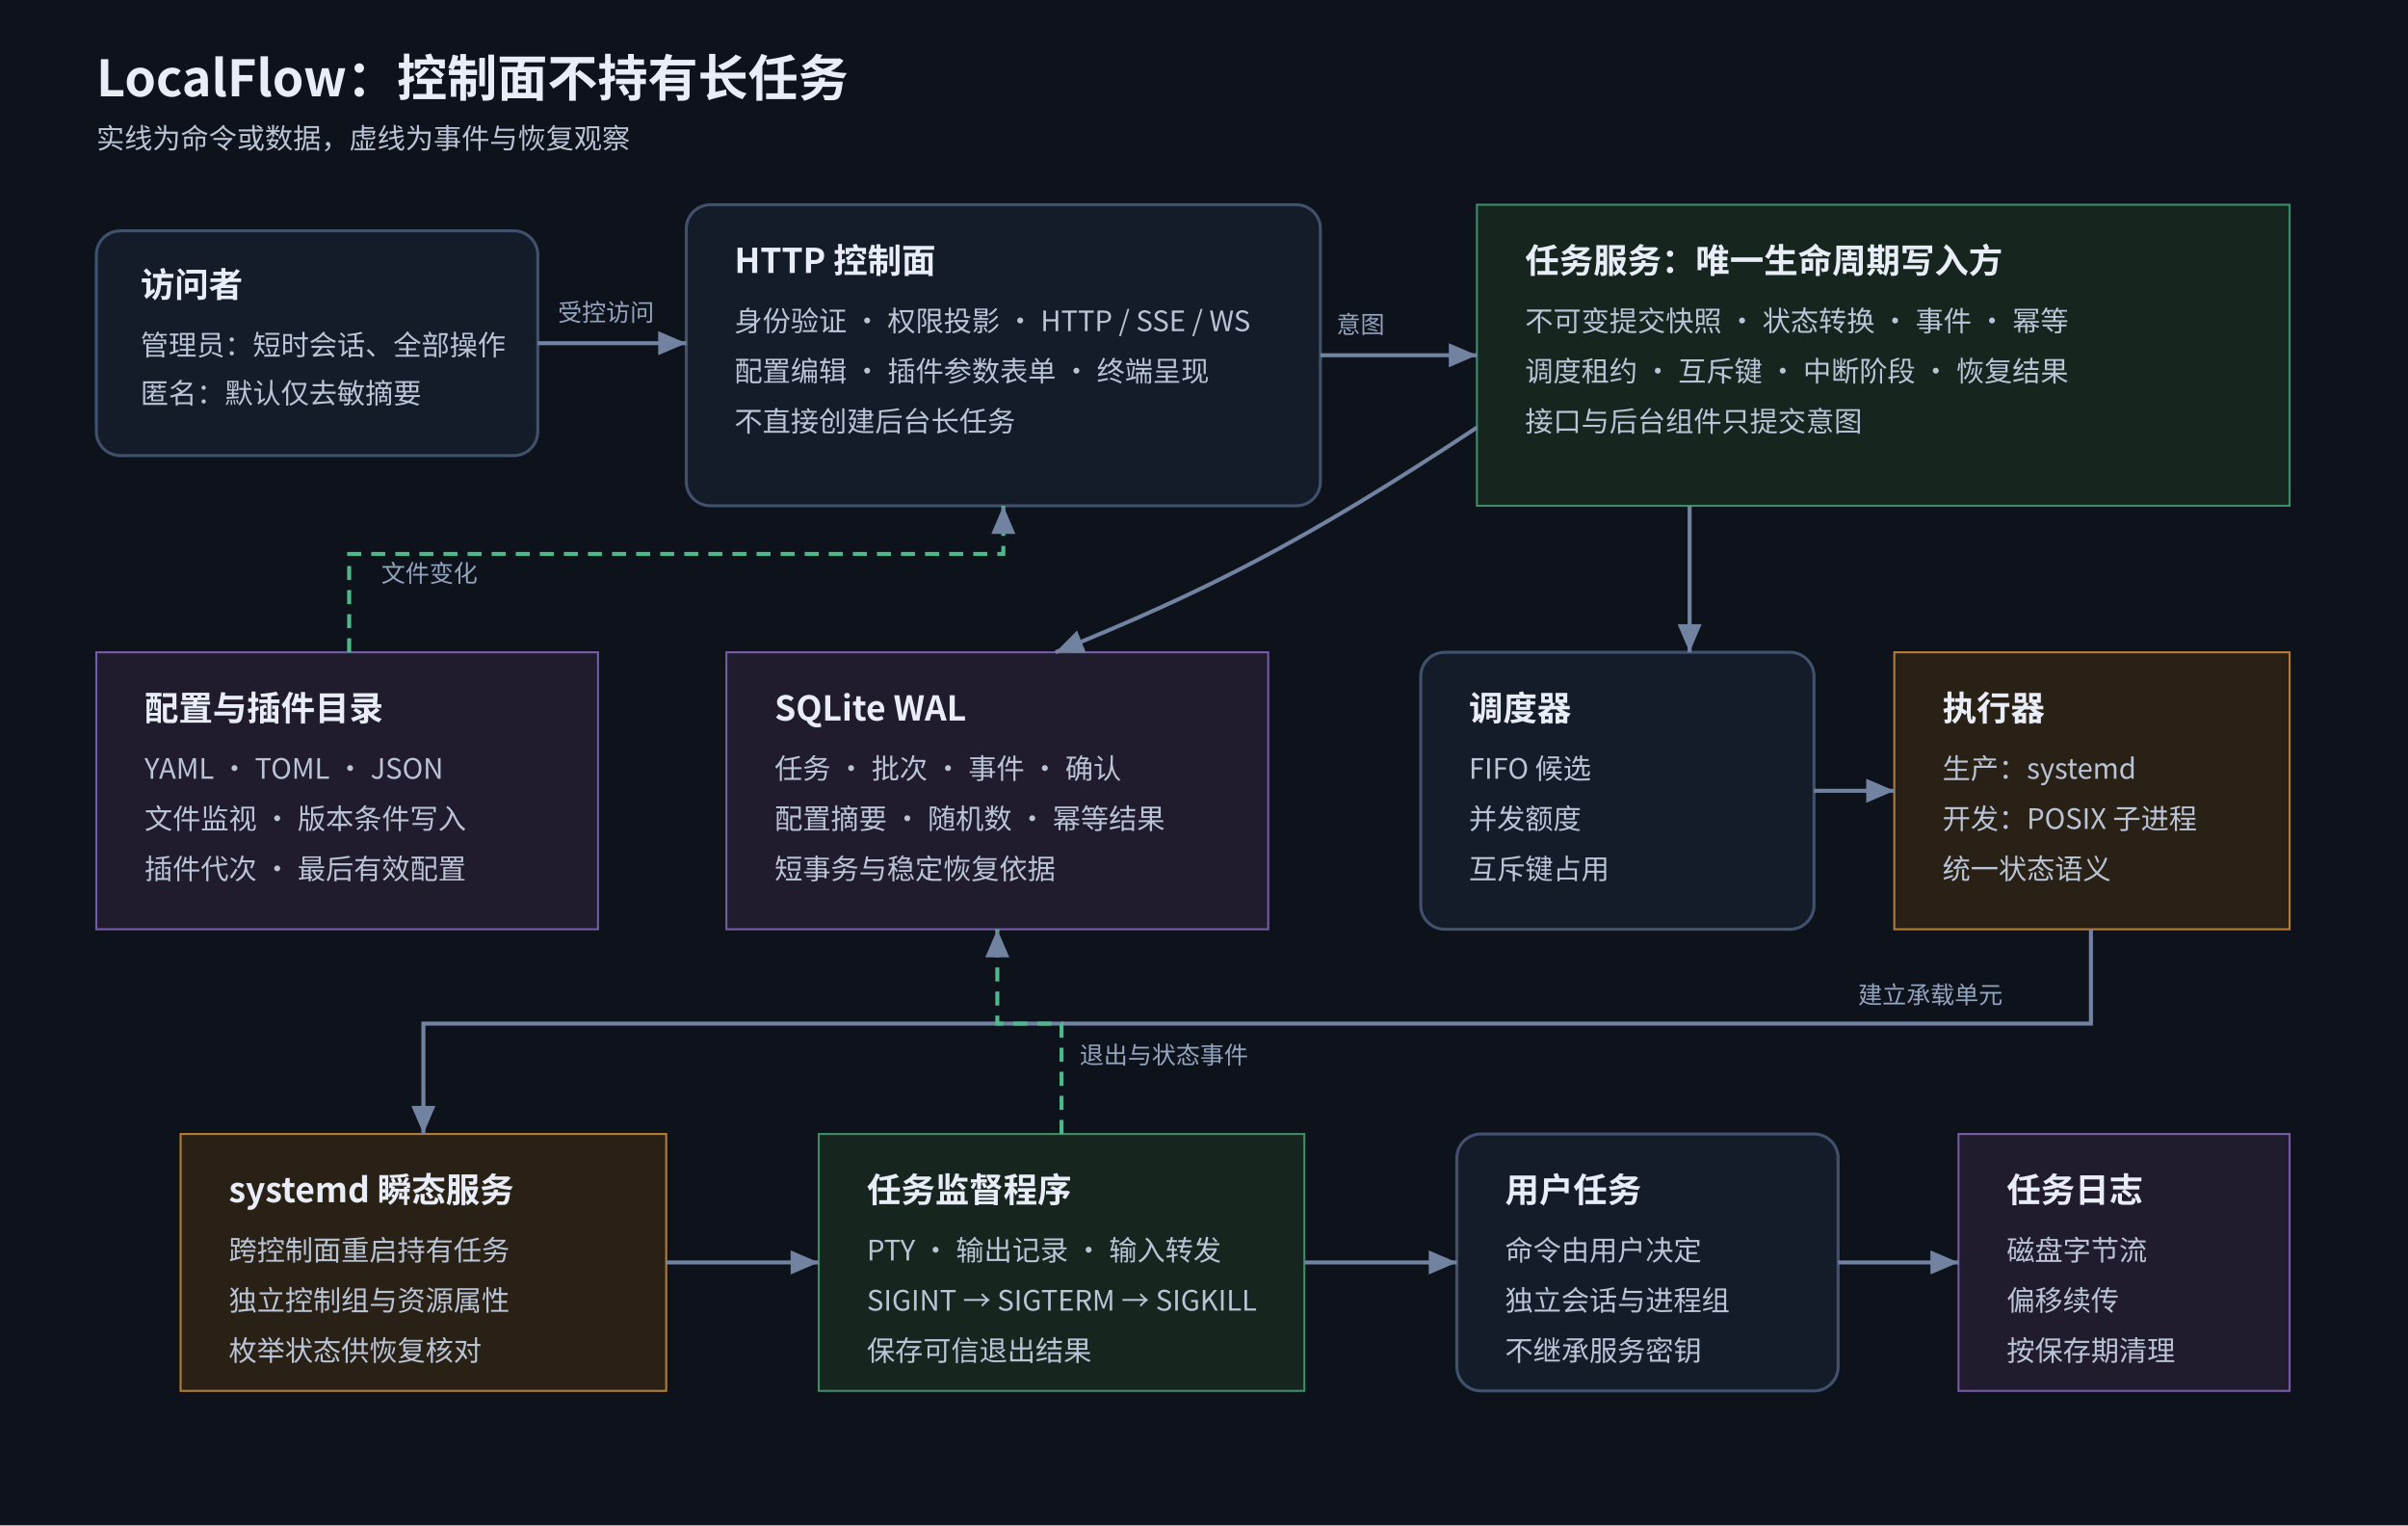
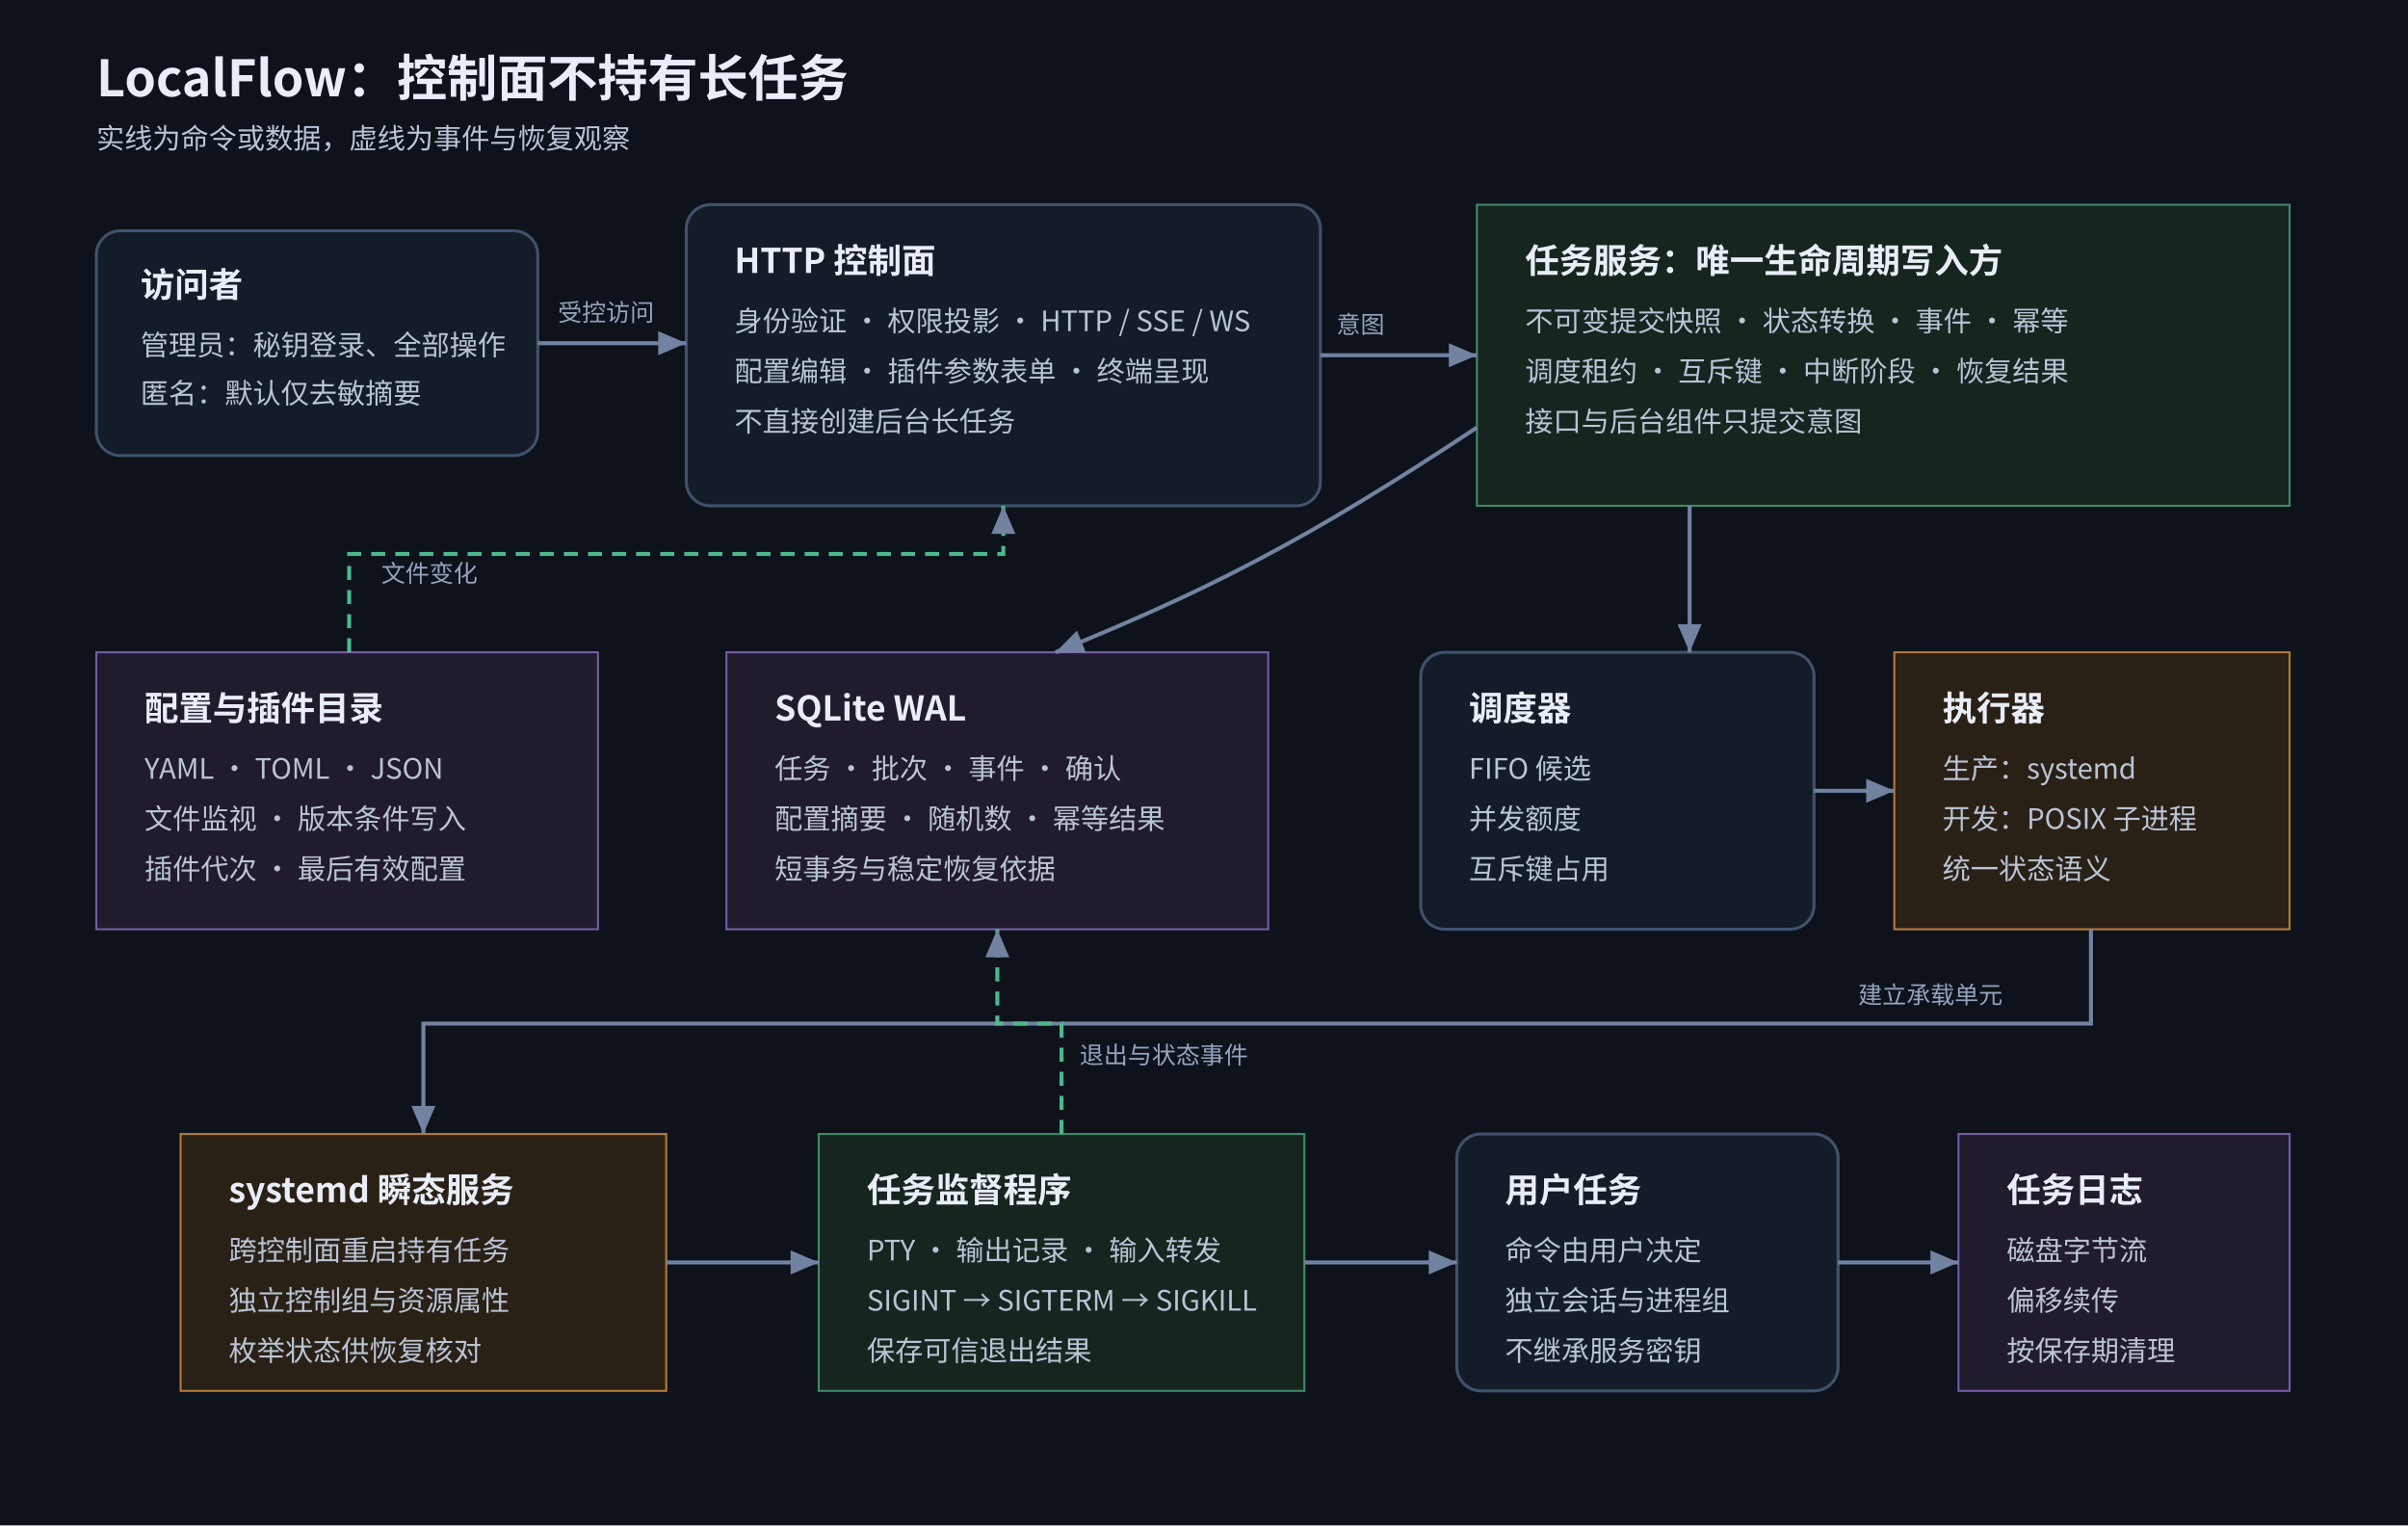
<svg xmlns="http://www.w3.org/2000/svg" width="1200" height="760" viewBox="0 0 1200 760" role="img" aria-labelledby="title desc" xml:lang="zh-CN">
  <defs>
    <style>
      text { font-family: "Noto Sans CJK SC", "Microsoft YaHei", sans-serif; fill: #e8edf7; }
      .title { font-size: 25px; font-weight: 700; }
      .head { font-size: 17px; font-weight: 700; }
      .body { font-size: 14px; fill: #b9c4d6; }
      .box { fill: #151c29; stroke: #40516d; stroke-width: 1.5; rx: 12; }
      .owner { fill: #17251f; stroke: #3d8d67; }
      .data { fill: #201b2d; stroke: #765ca7; }
      .warn { fill: #2a2116; stroke: #b57b37; }
      .line { stroke: #7183a1; stroke-width: 2; fill: none; marker-end: url(#arrow); }
      .event { stroke: #4db88a; stroke-dasharray: 7 5; }
      .label { font-size: 12px; fill: #93a4bf; }
    </style>
    <marker id="arrow" markerWidth="8" markerHeight="8" refX="7" refY="3" orient="auto">
      <path d="M0,0 L0,6 L7,3 z" fill="#7183a1" />
    </marker>
  </defs>
  <rect width="1200" height="760" fill="#0d121b" />
  <text x="48" y="48" class="title">LocalFlow：控制面不持有长任务</text>
  <text x="48" y="74" class="body">实线为命令或数据，虚线为事件与恢复观察</text>
  <rect x="48" y="115" width="220" height="112" class="box" />
  <text x="70" y="148" class="head">访问者</text>
-   <text x="70" y="177" class="body">管理员：短时会话、全部操作</text>
+   <text x="70" y="177" class="body">管理员：秘钥登录、全部操作</text>
  <text x="70" y="201" class="body">匿名：默认仅去敏摘要</text>
  <rect x="342" y="102" width="316" height="150" class="box" />
  <text x="366" y="136" class="head">HTTP 控制面</text>
  <text x="366" y="165" class="body">身份验证 · 权限投影 · HTTP / SSE / WS</text>
  <text x="366" y="190" class="body">配置编辑 · 插件参数表单 · 终端呈现</text>
  <text x="366" y="215" class="body">不直接创建后台长任务</text>
  <rect x="736" y="102" width="405" height="150" class="owner" />
  <text x="760" y="136" class="head">任务服务：唯一生命周期写入方</text>
  <text x="760" y="165" class="body">不可变提交快照 · 状态转换 · 事件 · 幂等</text>
  <text x="760" y="190" class="body">调度租约 · 互斥键 · 中断阶段 · 恢复结果</text>
  <text x="760" y="215" class="body">接口与后台组件只提交意图</text>
  <path d="M268 171 H342" class="line" />
  <text x="278" y="160" class="label">受控访问</text>
  <path d="M658 177 H736" class="line" />
  <text x="666" y="166" class="label">意图</text>
  <rect x="48" y="325" width="250" height="138" class="data" />
  <text x="72" y="359" class="head">配置与插件目录</text>
  <text x="72" y="388" class="body">YAML · TOML · JSON</text>
  <text x="72" y="413" class="body">文件监视 · 版本条件写入</text>
  <text x="72" y="438" class="body">插件代次 · 最后有效配置</text>
  <rect x="362" y="325" width="270" height="138" class="data" />
  <text x="386" y="359" class="head">SQLite WAL</text>
  <text x="386" y="388" class="body">任务 · 批次 · 事件 · 确认</text>
  <text x="386" y="413" class="body">配置摘要 · 随机数 · 幂等结果</text>
  <text x="386" y="438" class="body">短事务与稳定恢复依据</text>
  <rect x="708" y="325" width="196" height="138" class="box" />
  <text x="732" y="359" class="head">调度器</text>
  <text x="732" y="388" class="body">FIFO 候选</text>
  <text x="732" y="413" class="body">并发额度</text>
  <text x="732" y="438" class="body">互斥键占用</text>
  <rect x="944" y="325" width="197" height="138" class="warn" />
  <text x="968" y="359" class="head">执行器</text>
  <text x="968" y="388" class="body">生产：systemd</text>
  <text x="968" y="413" class="body">开发：POSIX 子进程</text>
  <text x="968" y="438" class="body">统一状态语义</text>
  <path d="M174 325 V276 H500 V252" class="line event" />
  <text x="190" y="290" class="label">文件变化</text>
  <path d="M842 252 V325" class="line" />
  <path d="M736 213 C650 270 600 295 526 325" class="line" />
  <path d="M904 394 H944" class="line" />
  <rect x="90" y="565" width="242" height="128" class="warn" />
  <text x="114" y="599" class="head">systemd 瞬态服务</text>
  <text x="114" y="628" class="body">跨控制面重启持有任务</text>
  <text x="114" y="653" class="body">独立控制组与资源属性</text>
  <text x="114" y="678" class="body">枚举状态供恢复核对</text>
  <rect x="408" y="565" width="242" height="128" class="owner" />
  <text x="432" y="599" class="head">任务监督程序</text>
  <text x="432" y="628" class="body">PTY · 输出记录 · 输入转发</text>
  <text x="432" y="653" class="body">SIGINT → SIGTERM → SIGKILL</text>
  <text x="432" y="678" class="body">保存可信退出结果</text>
  <rect x="726" y="565" width="190" height="128" class="box" />
  <text x="750" y="599" class="head">用户任务</text>
  <text x="750" y="628" class="body">命令由用户决定</text>
  <text x="750" y="653" class="body">独立会话与进程组</text>
  <text x="750" y="678" class="body">不继承服务密钥</text>
  <rect x="976" y="565" width="165" height="128" class="data" />
  <text x="1000" y="599" class="head">任务日志</text>
  <text x="1000" y="628" class="body">磁盘字节流</text>
  <text x="1000" y="653" class="body">偏移续传</text>
  <text x="1000" y="678" class="body">按保存期清理</text>
  <path d="M1042 463 V510 H211 V565" class="line" />
  <text x="926" y="500" class="label">建立承载单元</text>
  <path d="M332 629 H408" class="line" />
  <path d="M650 629 H726" class="line" />
  <path d="M916 629 H976" class="line" />
  <path d="M529 565 V510 H497 V463" class="line event" />
  <text x="538" y="530" class="label">退出与状态事件</text>
</svg>
